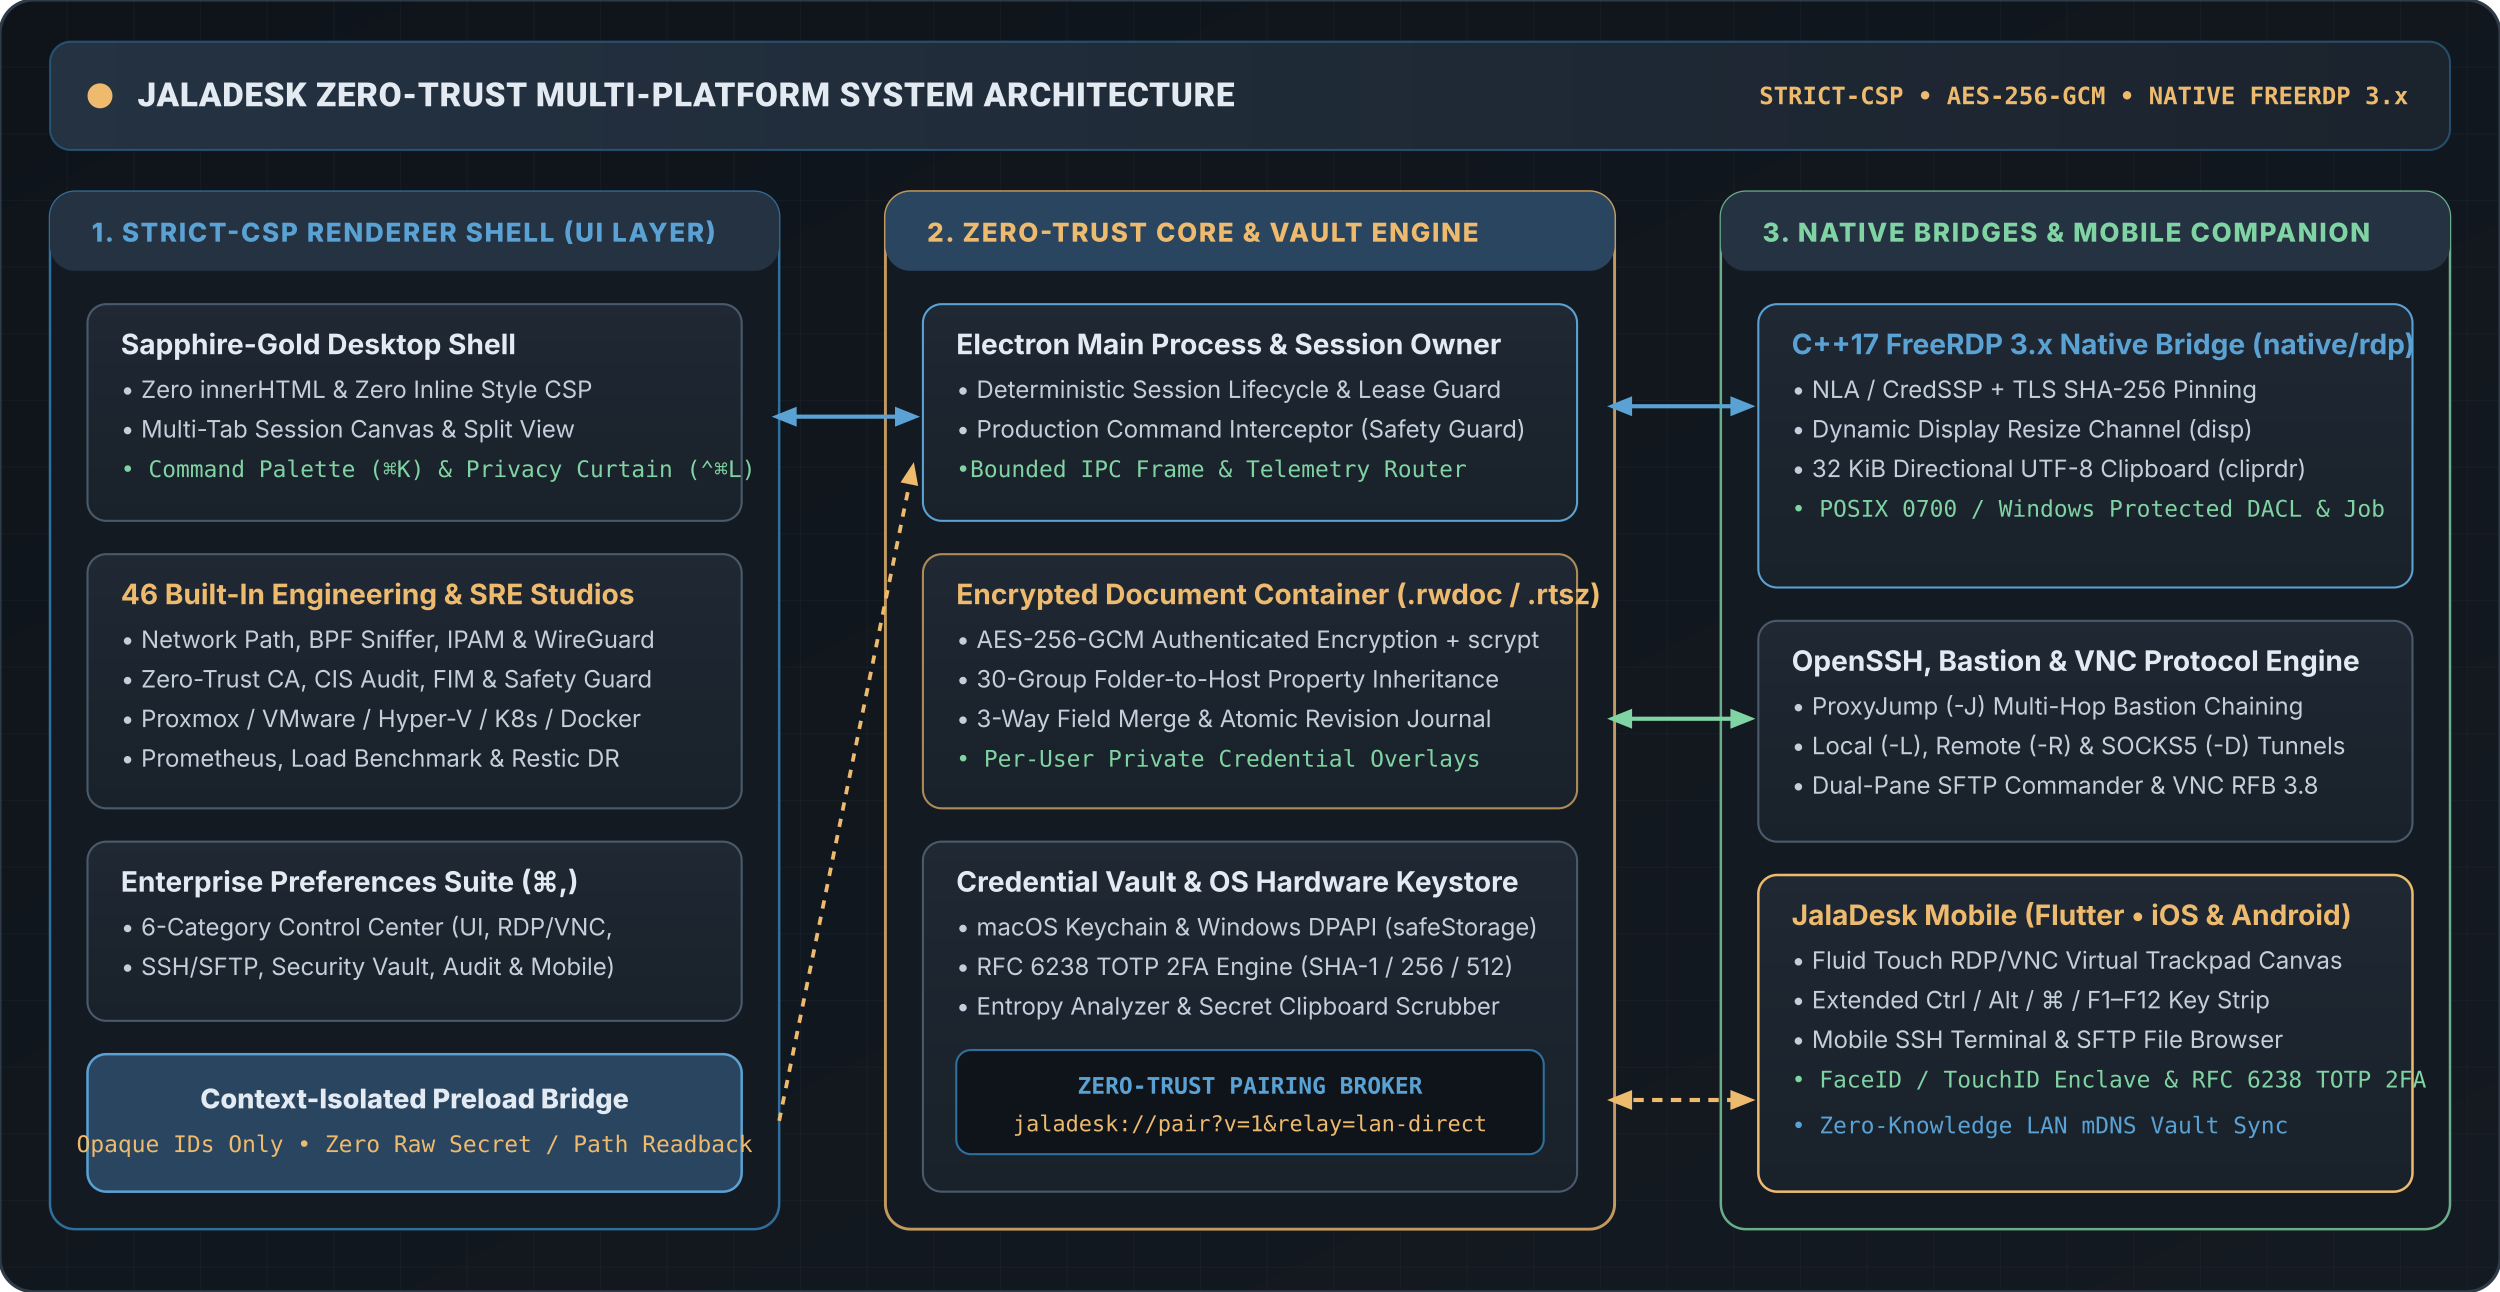
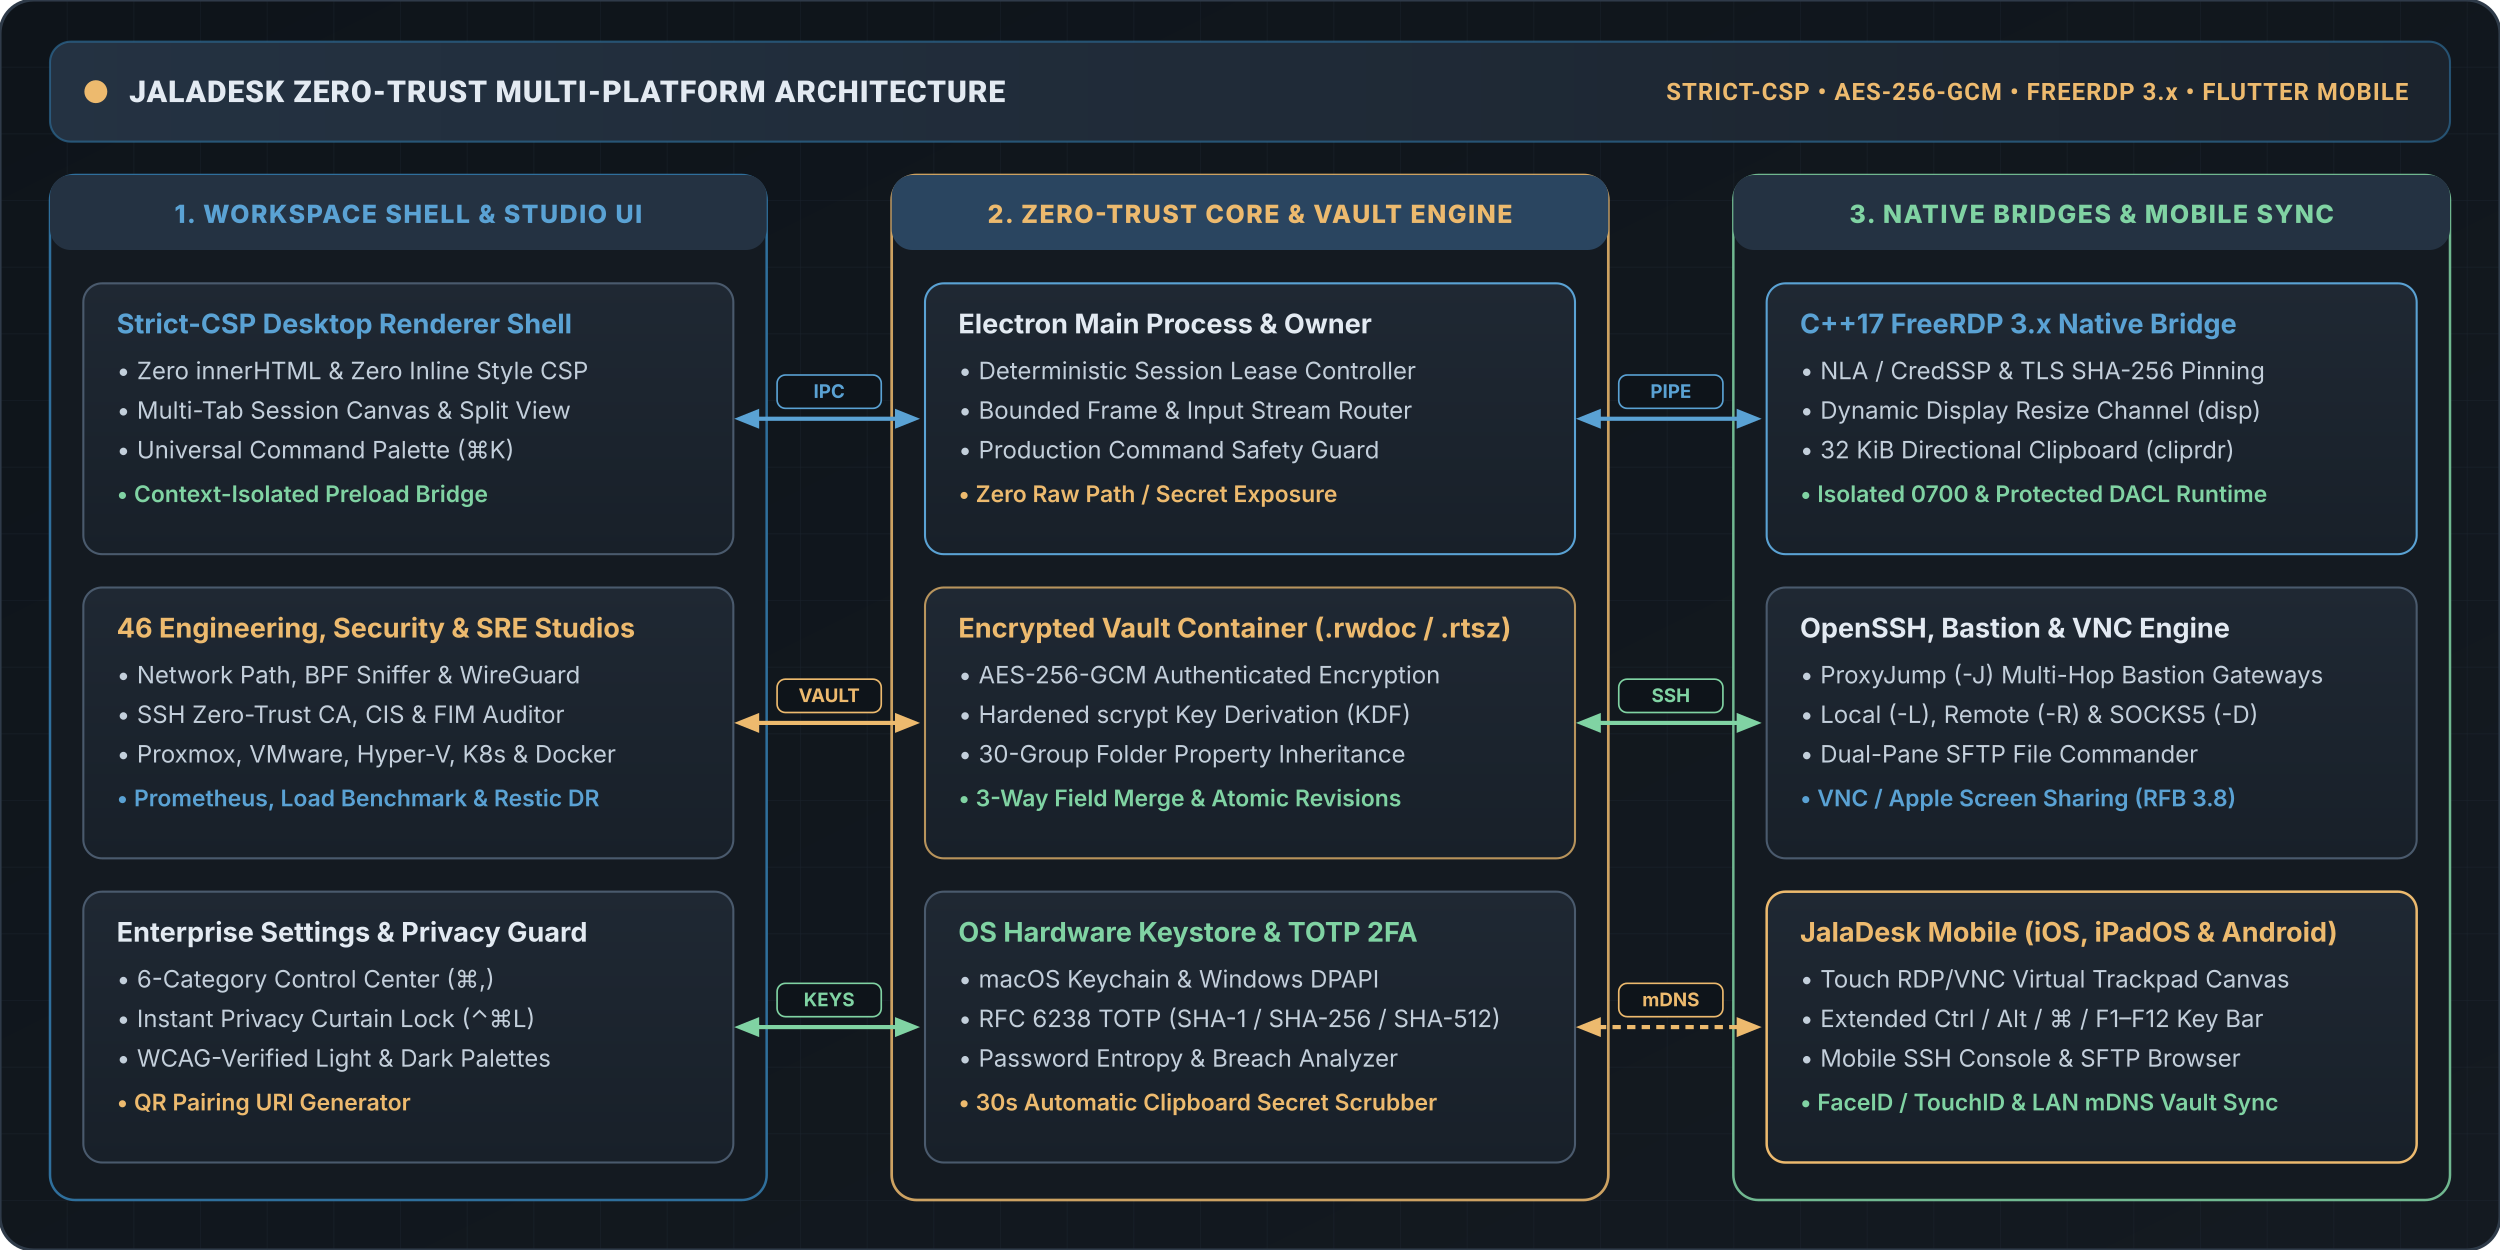
- <svg xmlns="http://www.w3.org/2000/svg" viewBox="0 0 1200 620" width="100%" height="620">
+ <svg xmlns="http://www.w3.org/2000/svg" viewBox="0 0 1200 600" width="100%" height="600">
  <defs>
    <linearGradient id="archBg" x1="0%" y1="0%" x2="100%" y2="100%">
      <stop offset="0%" stop-color="#0E141A" />
      <stop offset="100%" stop-color="#141A21" />
    </linearGradient>
    <linearGradient id="cardGrad" x1="0%" y1="0%" x2="0%" y2="100%">
      <stop offset="0%" stop-color="#1F2833" />
-       <stop offset="100%" stop-color="#19212A" />
+       <stop offset="100%" stop-color="#182029" />
    </linearGradient>
    <linearGradient id="headerBar" x1="0%" y1="0%" x2="100%" y2="0%">
      <stop offset="0%" stop-color="#243242" />
      <stop offset="100%" stop-color="#1B232D" />
    </linearGradient>
    <pattern id="archGrid" width="32" height="32" patternUnits="userSpaceOnUse">
      <path d="M 32 0 L 0 0 0 32" fill="none" stroke="#2F3B49" stroke-width="0.5" stroke-opacity="0.35" />
    </pattern>
    <marker id="arrowSapphire" viewBox="0 0 10 10" refX="7" refY="5" markerWidth="6" markerHeight="6" orient="auto-start-reverse">
      <path d="M 0 1 L 10 5 L 0 9 z" fill="#5AA2D4" />
    </marker>
    <marker id="arrowGold" viewBox="0 0 10 10" refX="7" refY="5" markerWidth="6" markerHeight="6" orient="auto-start-reverse">
      <path d="M 0 1 L 10 5 L 0 9 z" fill="#EDBA6E" />
    </marker>
    <marker id="arrowGreen" viewBox="0 0 10 10" refX="7" refY="5" markerWidth="6" markerHeight="6" orient="auto-start-reverse">
      <path d="M 0 1 L 10 5 L 0 9 z" fill="#80D3A3" />
    </marker>
  </defs>
-   <rect width="1200" height="620" rx="16" fill="url(#archBg)" stroke="#2F3B49" stroke-width="1.5" />
-   <rect width="1200" height="620" rx="16" fill="url(#archGrid)" />
-   <rect x="24" y="20" width="1152" height="52" rx="10" fill="url(#headerBar)" stroke="#2F6F9C" stroke-opacity="0.6" stroke-width="1" />
-   <circle cx="48" cy="46" r="6" fill="#EDBA6E" />
-   <text x="66" y="51" fill="#E3EAF2" font-family="-apple-system, BlinkMacSystemFont, 'Segoe UI', Roboto, sans-serif" font-size="16" font-weight="800" letter-spacing="0.3">
-     JALADESK ZERO-TRUST MULTI-PLATFORM SYSTEM ARCHITECTURE
-   </text>
-   <text x="1156" y="50" text-anchor="end" fill="#EDBA6E" font-family="ui-monospace, SFMono-Regular, Menlo, monospace" font-size="11.5" font-weight="700">
-     STRICT-CSP • AES-256-GCM • NATIVE FREERDP 3.x
-   </text>
-   <rect x="24" y="92" width="350" height="498" rx="12" fill="#141A21" stroke="#2F6F9C" stroke-width="1.2" />
-   <rect x="24" y="92" width="350" height="38" rx="12" fill="#243242" />
-   <text x="44" y="116" fill="#5AA2D4" font-family="-apple-system, BlinkMacSystemFont, 'Segoe UI', sans-serif" font-size="12.5" font-weight="800" letter-spacing="0.8">
-     1. STRICT-CSP RENDERER SHELL (UI LAYER)
-   </text>
-   <rect x="42" y="146" width="314" height="104" rx="9" fill="url(#cardGrad)" stroke="#4A5A6D" stroke-width="1" />
-   <text x="58" y="170" fill="#E3EAF2" font-family="-apple-system, BlinkMacSystemFont, 'Segoe UI', sans-serif" font-size="13.5" font-weight="700">
-     Sapphire-Gold Desktop Shell
-   </text>
-   <text x="58" y="191" fill="#C3CFDB" font-family="-apple-system, BlinkMacSystemFont, 'Segoe UI', sans-serif" font-size="11.5">
+   <rect width="1200" height="600" rx="16" fill="url(#archBg)" stroke="#2F3B49" stroke-width="1.5" />
+   <rect width="1200" height="600" rx="16" fill="url(#archGrid)" />
+   <rect x="24" y="20" width="1152" height="48" rx="10" fill="url(#headerBar)" stroke="#2F6F9C" stroke-opacity="0.65" stroke-width="1" />
+   <circle cx="46" cy="44" r="5.5" fill="#EDBA6E" />
+   <text x="62" y="49" fill="#E3EAF2" font-family="-apple-system, BlinkMacSystemFont, 'Segoe UI', Roboto, sans-serif" font-size="14.5" font-weight="800" letter-spacing="0.4">
+     JALADESK ZERO-TRUST MULTI-PLATFORM ARCHITECTURE
+   </text>
+   <text x="1156" y="48" text-anchor="end" fill="#EDBA6E" font-family="-apple-system, BlinkMacSystemFont, 'Segoe UI', Roboto, sans-serif" font-size="11.5" font-weight="700" letter-spacing="0.5">
+     STRICT-CSP • AES-256-GCM • FREERDP 3.x • FLUTTER MOBILE
+   </text>
+   <rect x="24" y="84" width="344" height="492" rx="12" fill="#141A21" stroke="#2F6F9C" stroke-width="1.2" />
+   <rect x="24" y="84" width="344" height="36" rx="10" fill="#243242" />
+   <text x="196" y="107" text-anchor="middle" fill="#5AA2D4" font-family="-apple-system, BlinkMacSystemFont, 'Segoe UI', sans-serif" font-size="12" font-weight="800" letter-spacing="0.7">
+     1. WORKSPACE SHELL &amp; STUDIO UI
+   </text>
+   <rect x="428" y="84" width="344" height="492" rx="12" fill="#141A21" stroke="#EDBA6E" stroke-opacity="0.85" stroke-width="1.3" />
+   <rect x="428" y="84" width="344" height="36" rx="10" fill="#2A4560" />
+   <text x="600" y="107" text-anchor="middle" fill="#EDBA6E" font-family="-apple-system, BlinkMacSystemFont, 'Segoe UI', sans-serif" font-size="12" font-weight="800" letter-spacing="0.7">
+     2. ZERO-TRUST CORE &amp; VAULT ENGINE
+   </text>
+   <rect x="832" y="84" width="344" height="492" rx="12" fill="#141A21" stroke="#80D3A3" stroke-opacity="0.85" stroke-width="1.2" />
+   <rect x="832" y="84" width="344" height="36" rx="10" fill="#243242" />
+   <text x="1004" y="107" text-anchor="middle" fill="#80D3A3" font-family="-apple-system, BlinkMacSystemFont, 'Segoe UI', sans-serif" font-size="12" font-weight="800" letter-spacing="0.7">
+     3. NATIVE BRIDGES &amp; MOBILE SYNC
+   </text>
+   <rect x="40" y="136" width="312" height="130" rx="9" fill="url(#cardGrad)" stroke="#4A5A6D" stroke-width="1" />
+   <text x="56" y="160" fill="#5AA2D4" font-family="-apple-system, BlinkMacSystemFont, 'Segoe UI', sans-serif" font-size="13" font-weight="700">
+     Strict-CSP Desktop Renderer Shell
+   </text>
+   <text x="56" y="182" fill="#C3CFDB" font-family="-apple-system, BlinkMacSystemFont, 'Segoe UI', sans-serif" font-size="11.5">
    • Zero innerHTML &amp; Zero Inline Style CSP
  </text>
-   <text x="58" y="210" fill="#C3CFDB" font-family="-apple-system, BlinkMacSystemFont, 'Segoe UI', sans-serif" font-size="11.5">
+   <text x="56" y="201" fill="#C3CFDB" font-family="-apple-system, BlinkMacSystemFont, 'Segoe UI', sans-serif" font-size="11.5">
    • Multi-Tab Session Canvas &amp; Split View
  </text>
-   <text x="58" y="229" fill="#80D3A3" font-family="ui-monospace, SFMono-Regular, Menlo, monospace" font-size="11">
-     • Command Palette (⌘K) &amp; Privacy Curtain (⌃⌘L)
-   </text>
-   <rect x="42" y="266" width="314" height="122" rx="9" fill="url(#cardGrad)" stroke="#4A5A6D" stroke-width="1" />
-   <text x="58" y="290" fill="#EDBA6E" font-family="-apple-system, BlinkMacSystemFont, 'Segoe UI', sans-serif" font-size="13.5" font-weight="700">
-     46 Built-In Engineering &amp; SRE Studios
-   </text>
-   <text x="58" y="311" fill="#C3CFDB" font-family="-apple-system, BlinkMacSystemFont, 'Segoe UI', sans-serif" font-size="11.5">
-     • Network Path, BPF Sniffer, IPAM &amp; WireGuard
-   </text>
-   <text x="58" y="330" fill="#C3CFDB" font-family="-apple-system, BlinkMacSystemFont, 'Segoe UI', sans-serif" font-size="11.5">
-     • Zero-Trust CA, CIS Audit, FIM &amp; Safety Guard
-   </text>
-   <text x="58" y="349" fill="#C3CFDB" font-family="-apple-system, BlinkMacSystemFont, 'Segoe UI', sans-serif" font-size="11.5">
-     • Proxmox / VMware / Hyper-V / K8s / Docker
-   </text>
-   <text x="58" y="368" fill="#C3CFDB" font-family="-apple-system, BlinkMacSystemFont, 'Segoe UI', sans-serif" font-size="11.5">
+   <text x="56" y="220" fill="#C3CFDB" font-family="-apple-system, BlinkMacSystemFont, 'Segoe UI', sans-serif" font-size="11.5">
+     • Universal Command Palette (⌘K)
+   </text>
+   <text x="56" y="241" fill="#80D3A3" font-family="-apple-system, BlinkMacSystemFont, 'Segoe UI', sans-serif" font-size="11" font-weight="600">
+     • Context-Isolated Preload Bridge
+   </text>
+   <rect x="444" y="136" width="312" height="130" rx="9" fill="url(#cardGrad)" stroke="#5AA2D4" stroke-width="1" />
+   <text x="460" y="160" fill="#E3EAF2" font-family="-apple-system, BlinkMacSystemFont, 'Segoe UI', sans-serif" font-size="13" font-weight="700">
+     Electron Main Process &amp; Owner
+   </text>
+   <text x="460" y="182" fill="#C3CFDB" font-family="-apple-system, BlinkMacSystemFont, 'Segoe UI', sans-serif" font-size="11.5">
+     • Deterministic Session Lease Controller
+   </text>
+   <text x="460" y="201" fill="#C3CFDB" font-family="-apple-system, BlinkMacSystemFont, 'Segoe UI', sans-serif" font-size="11.5">
+     • Bounded Frame &amp; Input Stream Router
+   </text>
+   <text x="460" y="220" fill="#C3CFDB" font-family="-apple-system, BlinkMacSystemFont, 'Segoe UI', sans-serif" font-size="11.5">
+     • Production Command Safety Guard
+   </text>
+   <text x="460" y="241" fill="#EDBA6E" font-family="-apple-system, BlinkMacSystemFont, 'Segoe UI', sans-serif" font-size="11" font-weight="600">
+     • Zero Raw Path / Secret Exposure
+   </text>
+   <rect x="848" y="136" width="312" height="130" rx="9" fill="url(#cardGrad)" stroke="#5AA2D4" stroke-width="1" />
+   <text x="864" y="160" fill="#5AA2D4" font-family="-apple-system, BlinkMacSystemFont, 'Segoe UI', sans-serif" font-size="13" font-weight="700">
+     C++17 FreeRDP 3.x Native Bridge
+   </text>
+   <text x="864" y="182" fill="#C3CFDB" font-family="-apple-system, BlinkMacSystemFont, 'Segoe UI', sans-serif" font-size="11.5">
+     • NLA / CredSSP &amp; TLS SHA-256 Pinning
+   </text>
+   <text x="864" y="201" fill="#C3CFDB" font-family="-apple-system, BlinkMacSystemFont, 'Segoe UI', sans-serif" font-size="11.5">
+     • Dynamic Display Resize Channel (disp)
+   </text>
+   <text x="864" y="220" fill="#C3CFDB" font-family="-apple-system, BlinkMacSystemFont, 'Segoe UI', sans-serif" font-size="11.5">
+     • 32 KiB Directional Clipboard (cliprdr)
+   </text>
+   <text x="864" y="241" fill="#80D3A3" font-family="-apple-system, BlinkMacSystemFont, 'Segoe UI', sans-serif" font-size="11" font-weight="600">
+     • Isolated 0700 &amp; Protected DACL Runtime
+   </text>
+   <rect x="40" y="282" width="312" height="130" rx="9" fill="url(#cardGrad)" stroke="#4A5A6D" stroke-width="1" />
+   <text x="56" y="306" fill="#EDBA6E" font-family="-apple-system, BlinkMacSystemFont, 'Segoe UI', sans-serif" font-size="13" font-weight="700">
+     46 Engineering, Security &amp; SRE Studios
+   </text>
+   <text x="56" y="328" fill="#C3CFDB" font-family="-apple-system, BlinkMacSystemFont, 'Segoe UI', sans-serif" font-size="11.5">
+     • Network Path, BPF Sniffer &amp; WireGuard
+   </text>
+   <text x="56" y="347" fill="#C3CFDB" font-family="-apple-system, BlinkMacSystemFont, 'Segoe UI', sans-serif" font-size="11.5">
+     • SSH Zero-Trust CA, CIS &amp; FIM Auditor
+   </text>
+   <text x="56" y="366" fill="#C3CFDB" font-family="-apple-system, BlinkMacSystemFont, 'Segoe UI', sans-serif" font-size="11.5">
+     • Proxmox, VMware, Hyper-V, K8s &amp; Docker
+   </text>
+   <text x="56" y="387" fill="#5AA2D4" font-family="-apple-system, BlinkMacSystemFont, 'Segoe UI', sans-serif" font-size="11" font-weight="600">
    • Prometheus, Load Benchmark &amp; Restic DR
  </text>
-   <rect x="42" y="404" width="314" height="86" rx="9" fill="url(#cardGrad)" stroke="#4A5A6D" stroke-width="1" />
-   <text x="58" y="428" fill="#E3EAF2" font-family="-apple-system, BlinkMacSystemFont, 'Segoe UI', sans-serif" font-size="13.5" font-weight="700">
-     Enterprise Preferences Suite (⌘,)
-   </text>
-   <text x="58" y="449" fill="#C3CFDB" font-family="-apple-system, BlinkMacSystemFont, 'Segoe UI', sans-serif" font-size="11.5">
-     • 6-Category Control Center (UI, RDP/VNC,
-   </text>
-   <text x="58" y="468" fill="#C3CFDB" font-family="-apple-system, BlinkMacSystemFont, 'Segoe UI', sans-serif" font-size="11.5">
-     • SSH/SFTP, Security Vault, Audit &amp; Mobile)
-   </text>
-   <rect x="42" y="506" width="314" height="66" rx="9" fill="#2A4560" stroke="#5AA2D4" stroke-width="1.2" />
-   <text x="199" y="532" text-anchor="middle" fill="#E3EAF2" font-family="-apple-system, BlinkMacSystemFont, 'Segoe UI', sans-serif" font-size="13" font-weight="800">
-     Context-Isolated Preload Bridge
-   </text>
-   <text x="199" y="553" text-anchor="middle" fill="#EDBA6E" font-family="ui-monospace, SFMono-Regular, Menlo, monospace" font-size="11">
-     Opaque IDs Only • Zero Raw Secret / Path Readback
-   </text>
-   <rect x="425" y="92" width="350" height="498" rx="12" fill="#141A21" stroke="#EDBA6E" stroke-opacity="0.8" stroke-width="1.4" />
-   <rect x="425" y="92" width="350" height="38" rx="12" fill="#2A4560" />
-   <text x="445" y="116" fill="#EDBA6E" font-family="-apple-system, BlinkMacSystemFont, 'Segoe UI', sans-serif" font-size="12.5" font-weight="800" letter-spacing="0.8">
-     2. ZERO-TRUST CORE &amp; VAULT ENGINE
-   </text>
-   <rect x="443" y="146" width="314" height="104" rx="9" fill="url(#cardGrad)" stroke="#5AA2D4" stroke-width="1" />
-   <text x="459" y="170" fill="#E3EAF2" font-family="-apple-system, BlinkMacSystemFont, 'Segoe UI', sans-serif" font-size="13.5" font-weight="700">
-     Electron Main Process &amp; Session Owner
-   </text>
-   <text x="459" y="191" fill="#C3CFDB" font-family="-apple-system, BlinkMacSystemFont, 'Segoe UI', sans-serif" font-size="11.5">
-     • Deterministic Session Lifecycle &amp; Lease Guard
-   </text>
-   <text x="459" y="210" fill="#C3CFDB" font-family="-apple-system, BlinkMacSystemFont, 'Segoe UI', sans-serif" font-size="11.5">
-     • Production Command Interceptor (Safety Guard)
-   </text>
-   <text x="459" y="229" fill="#80D3A3" font-family="ui-monospace, SFMono-Regular, Menlo, monospace" font-size="11">
-     •Bounded IPC Frame &amp; Telemetry Router
-   </text>
-   <rect x="443" y="266" width="314" height="122" rx="9" fill="url(#cardGrad)" stroke="#EDBA6E" stroke-opacity="0.7" stroke-width="1" />
-   <text x="459" y="290" fill="#EDBA6E" font-family="-apple-system, BlinkMacSystemFont, 'Segoe UI', sans-serif" font-size="13.5" font-weight="700">
-     Encrypted Document Container (.rwdoc / .rtsz)
-   </text>
-   <text x="459" y="311" fill="#C3CFDB" font-family="-apple-system, BlinkMacSystemFont, 'Segoe UI', sans-serif" font-size="11.5">
-     • AES-256-GCM Authenticated Encryption + scrypt
-   </text>
-   <text x="459" y="330" fill="#C3CFDB" font-family="-apple-system, BlinkMacSystemFont, 'Segoe UI', sans-serif" font-size="11.5">
-     • 30-Group Folder-to-Host Property Inheritance
-   </text>
-   <text x="459" y="349" fill="#C3CFDB" font-family="-apple-system, BlinkMacSystemFont, 'Segoe UI', sans-serif" font-size="11.5">
-     • 3-Way Field Merge &amp; Atomic Revision Journal
-   </text>
-   <text x="459" y="368" fill="#80D3A3" font-family="ui-monospace, SFMono-Regular, Menlo, monospace" font-size="11">
-     • Per-User Private Credential Overlays
-   </text>
-   <rect x="443" y="404" width="314" height="168" rx="9" fill="url(#cardGrad)" stroke="#4A5A6D" stroke-width="1" />
-   <text x="459" y="428" fill="#E3EAF2" font-family="-apple-system, BlinkMacSystemFont, 'Segoe UI', sans-serif" font-size="13.5" font-weight="700">
-     Credential Vault &amp; OS Hardware Keystore
-   </text>
-   <text x="459" y="449" fill="#C3CFDB" font-family="-apple-system, BlinkMacSystemFont, 'Segoe UI', sans-serif" font-size="11.5">
-     • macOS Keychain &amp; Windows DPAPI (safeStorage)
-   </text>
-   <text x="459" y="468" fill="#C3CFDB" font-family="-apple-system, BlinkMacSystemFont, 'Segoe UI', sans-serif" font-size="11.5">
-     • RFC 6238 TOTP 2FA Engine (SHA-1 / 256 / 512)
-   </text>
-   <text x="459" y="487" fill="#C3CFDB" font-family="-apple-system, BlinkMacSystemFont, 'Segoe UI', sans-serif" font-size="11.5">
-     • Entropy Analyzer &amp; Secret Clipboard Scrubber
-   </text>
-   <rect x="459" y="504" width="282" height="50" rx="7" fill="#0E141A" stroke="#2F6F9C" stroke-width="1" />
-   <text x="600" y="525" text-anchor="middle" fill="#5AA2D4" font-family="ui-monospace, SFMono-Regular, Menlo, monospace" font-size="11" font-weight="700">
-     ZERO-TRUST PAIRING BROKER
-   </text>
-   <text x="600" y="543" text-anchor="middle" fill="#EDBA6E" font-family="ui-monospace, SFMono-Regular, Menlo, monospace" font-size="10.5">
-     jaladesk://pair?v=1&amp;relay=lan-direct
-   </text>
-   <rect x="826" y="92" width="350" height="498" rx="12" fill="#141A21" stroke="#80D3A3" stroke-opacity="0.8" stroke-width="1.2" />
-   <rect x="826" y="92" width="350" height="38" rx="12" fill="#243242" />
-   <text x="846" y="116" fill="#80D3A3" font-family="-apple-system, BlinkMacSystemFont, 'Segoe UI', sans-serif" font-size="12.5" font-weight="800" letter-spacing="0.8">
-     3. NATIVE BRIDGES &amp; MOBILE COMPANION
-   </text>
-   <rect x="844" y="146" width="314" height="136" rx="9" fill="url(#cardGrad)" stroke="#5AA2D4" stroke-width="1" />
-   <text x="860" y="170" fill="#5AA2D4" font-family="-apple-system, BlinkMacSystemFont, 'Segoe UI', sans-serif" font-size="13.5" font-weight="700">
-     C++17 FreeRDP 3.x Native Bridge (native/rdp)
-   </text>
-   <text x="860" y="191" fill="#C3CFDB" font-family="-apple-system, BlinkMacSystemFont, 'Segoe UI', sans-serif" font-size="11.5">
-     • NLA / CredSSP + TLS SHA-256 Pinning
-   </text>
-   <text x="860" y="210" fill="#C3CFDB" font-family="-apple-system, BlinkMacSystemFont, 'Segoe UI', sans-serif" font-size="11.5">
-     • Dynamic Display Resize Channel (disp)
-   </text>
-   <text x="860" y="229" fill="#C3CFDB" font-family="-apple-system, BlinkMacSystemFont, 'Segoe UI', sans-serif" font-size="11.5">
-     • 32 KiB Directional UTF-8 Clipboard (cliprdr)
-   </text>
-   <text x="860" y="248" fill="#80D3A3" font-family="ui-monospace, SFMono-Regular, Menlo, monospace" font-size="11">
-     • POSIX 0700 / Windows Protected DACL &amp; Job
-   </text>
-   <rect x="844" y="298" width="314" height="106" rx="9" fill="url(#cardGrad)" stroke="#4A5A6D" stroke-width="1" />
-   <text x="860" y="322" fill="#E3EAF2" font-family="-apple-system, BlinkMacSystemFont, 'Segoe UI', sans-serif" font-size="13.5" font-weight="700">
-     OpenSSH, Bastion &amp; VNC Protocol Engine
-   </text>
-   <text x="860" y="343" fill="#C3CFDB" font-family="-apple-system, BlinkMacSystemFont, 'Segoe UI', sans-serif" font-size="11.5">
-     • ProxyJump (-J) Multi-Hop Bastion Chaining
-   </text>
-   <text x="860" y="362" fill="#C3CFDB" font-family="-apple-system, BlinkMacSystemFont, 'Segoe UI', sans-serif" font-size="11.5">
-     • Local (-L), Remote (-R) &amp; SOCKS5 (-D) Tunnels
-   </text>
-   <text x="860" y="381" fill="#C3CFDB" font-family="-apple-system, BlinkMacSystemFont, 'Segoe UI', sans-serif" font-size="11.5">
-     • Dual-Pane SFTP Commander &amp; VNC RFB 3.8
-   </text>
-   <rect x="844" y="420" width="314" height="152" rx="9" fill="url(#cardGrad)" stroke="#EDBA6E" stroke-width="1.2" />
-   <text x="860" y="444" fill="#EDBA6E" font-family="-apple-system, BlinkMacSystemFont, 'Segoe UI', sans-serif" font-size="13.5" font-weight="700">
-     JalaDesk Mobile (Flutter • iOS &amp; Android)
-   </text>
-   <text x="860" y="465" fill="#C3CFDB" font-family="-apple-system, BlinkMacSystemFont, 'Segoe UI', sans-serif" font-size="11.5">
-     • Fluid Touch RDP/VNC Virtual Trackpad Canvas
-   </text>
-   <text x="860" y="484" fill="#C3CFDB" font-family="-apple-system, BlinkMacSystemFont, 'Segoe UI', sans-serif" font-size="11.5">
-     • Extended Ctrl / Alt / ⌘ / F1–F12 Key Strip
-   </text>
-   <text x="860" y="503" fill="#C3CFDB" font-family="-apple-system, BlinkMacSystemFont, 'Segoe UI', sans-serif" font-size="11.5">
-     • Mobile SSH Terminal &amp; SFTP File Browser
-   </text>
-   <text x="860" y="522" fill="#80D3A3" font-family="ui-monospace, SFMono-Regular, Menlo, monospace" font-size="11">
-     • FaceID / TouchID Enclave &amp; RFC 6238 TOTP 2FA
-   </text>
-   <text x="860" y="544" fill="#5AA2D4" font-family="ui-monospace, SFMono-Regular, Menlo, monospace" font-size="11">
-     • Zero-Knowledge LAN mDNS Vault Sync
-   </text>
-   <line x1="374" y1="200" x2="438" y2="200" stroke="#5AA2D4" stroke-width="2" marker-end="url(#arrowSapphire)" marker-start="url(#arrowSapphire)" />
-   <line x1="374" y1="538" x2="438" y2="225" stroke="#EDBA6E" stroke-width="1.8" stroke-dasharray="4,4" marker-end="url(#arrowGold)" />
-   <line x1="775" y1="195" x2="839" y2="195" stroke="#5AA2D4" stroke-width="2" marker-end="url(#arrowSapphire)" marker-start="url(#arrowSapphire)" />
-   <line x1="775" y1="345" x2="839" y2="345" stroke="#80D3A3" stroke-width="2" marker-end="url(#arrowGreen)" marker-start="url(#arrowGreen)" />
-   <line x1="775" y1="528" x2="839" y2="528" stroke="#EDBA6E" stroke-width="2" stroke-dasharray="5,4" marker-end="url(#arrowGold)" marker-start="url(#arrowGold)" />
+   <rect x="444" y="282" width="312" height="130" rx="9" fill="url(#cardGrad)" stroke="#EDBA6E" stroke-opacity="0.75" stroke-width="1" />
+   <text x="460" y="306" fill="#EDBA6E" font-family="-apple-system, BlinkMacSystemFont, 'Segoe UI', sans-serif" font-size="13" font-weight="700">
+     Encrypted Vault Container (.rwdoc / .rtsz)
+   </text>
+   <text x="460" y="328" fill="#C3CFDB" font-family="-apple-system, BlinkMacSystemFont, 'Segoe UI', sans-serif" font-size="11.5">
+     • AES-256-GCM Authenticated Encryption
+   </text>
+   <text x="460" y="347" fill="#C3CFDB" font-family="-apple-system, BlinkMacSystemFont, 'Segoe UI', sans-serif" font-size="11.5">
+     • Hardened scrypt Key Derivation (KDF)
+   </text>
+   <text x="460" y="366" fill="#C3CFDB" font-family="-apple-system, BlinkMacSystemFont, 'Segoe UI', sans-serif" font-size="11.5">
+     • 30-Group Folder Property Inheritance
+   </text>
+   <text x="460" y="387" fill="#80D3A3" font-family="-apple-system, BlinkMacSystemFont, 'Segoe UI', sans-serif" font-size="11" font-weight="600">
+     • 3-Way Field Merge &amp; Atomic Revisions
+   </text>
+   <rect x="848" y="282" width="312" height="130" rx="9" fill="url(#cardGrad)" stroke="#4A5A6D" stroke-width="1" />
+   <text x="864" y="306" fill="#E3EAF2" font-family="-apple-system, BlinkMacSystemFont, 'Segoe UI', sans-serif" font-size="13" font-weight="700">
+     OpenSSH, Bastion &amp; VNC Engine
+   </text>
+   <text x="864" y="328" fill="#C3CFDB" font-family="-apple-system, BlinkMacSystemFont, 'Segoe UI', sans-serif" font-size="11.5">
+     • ProxyJump (-J) Multi-Hop Bastion Gateways
+   </text>
+   <text x="864" y="347" fill="#C3CFDB" font-family="-apple-system, BlinkMacSystemFont, 'Segoe UI', sans-serif" font-size="11.5">
+     • Local (-L), Remote (-R) &amp; SOCKS5 (-D)
+   </text>
+   <text x="864" y="366" fill="#C3CFDB" font-family="-apple-system, BlinkMacSystemFont, 'Segoe UI', sans-serif" font-size="11.5">
+     • Dual-Pane SFTP File Commander
+   </text>
+   <text x="864" y="387" fill="#5AA2D4" font-family="-apple-system, BlinkMacSystemFont, 'Segoe UI', sans-serif" font-size="11" font-weight="600">
+     • VNC / Apple Screen Sharing (RFB 3.8)
+   </text>
+   <rect x="40" y="428" width="312" height="130" rx="9" fill="url(#cardGrad)" stroke="#4A5A6D" stroke-width="1" />
+   <text x="56" y="452" fill="#E3EAF2" font-family="-apple-system, BlinkMacSystemFont, 'Segoe UI', sans-serif" font-size="13" font-weight="700">
+     Enterprise Settings &amp; Privacy Guard
+   </text>
+   <text x="56" y="474" fill="#C3CFDB" font-family="-apple-system, BlinkMacSystemFont, 'Segoe UI', sans-serif" font-size="11.5">
+     • 6-Category Control Center (⌘,)
+   </text>
+   <text x="56" y="493" fill="#C3CFDB" font-family="-apple-system, BlinkMacSystemFont, 'Segoe UI', sans-serif" font-size="11.5">
+     • Instant Privacy Curtain Lock (⌃⌘L)
+   </text>
+   <text x="56" y="512" fill="#C3CFDB" font-family="-apple-system, BlinkMacSystemFont, 'Segoe UI', sans-serif" font-size="11.5">
+     • WCAG-Verified Light &amp; Dark Palettes
+   </text>
+   <text x="56" y="533" fill="#EDBA6E" font-family="-apple-system, BlinkMacSystemFont, 'Segoe UI', sans-serif" font-size="11" font-weight="600">
+     • QR Pairing URI Generator
+   </text>
+   <rect x="444" y="428" width="312" height="130" rx="9" fill="url(#cardGrad)" stroke="#4A5A6D" stroke-width="1" />
+   <text x="460" y="452" fill="#80D3A3" font-family="-apple-system, BlinkMacSystemFont, 'Segoe UI', sans-serif" font-size="13" font-weight="700">
+     OS Hardware Keystore &amp; TOTP 2FA
+   </text>
+   <text x="460" y="474" fill="#C3CFDB" font-family="-apple-system, BlinkMacSystemFont, 'Segoe UI', sans-serif" font-size="11.5">
+     • macOS Keychain &amp; Windows DPAPI
+   </text>
+   <text x="460" y="493" fill="#C3CFDB" font-family="-apple-system, BlinkMacSystemFont, 'Segoe UI', sans-serif" font-size="11.5">
+     • RFC 6238 TOTP (SHA-1 / SHA-256 / SHA-512)
+   </text>
+   <text x="460" y="512" fill="#C3CFDB" font-family="-apple-system, BlinkMacSystemFont, 'Segoe UI', sans-serif" font-size="11.5">
+     • Password Entropy &amp; Breach Analyzer
+   </text>
+   <text x="460" y="533" fill="#EDBA6E" font-family="-apple-system, BlinkMacSystemFont, 'Segoe UI', sans-serif" font-size="11" font-weight="600">
+     • 30s Automatic Clipboard Secret Scrubber
+   </text>
+   <rect x="848" y="428" width="312" height="130" rx="9" fill="url(#cardGrad)" stroke="#EDBA6E" stroke-width="1.2" />
+   <text x="864" y="452" fill="#EDBA6E" font-family="-apple-system, BlinkMacSystemFont, 'Segoe UI', sans-serif" font-size="13" font-weight="700">
+     JalaDesk Mobile (iOS, iPadOS &amp; Android)
+   </text>
+   <text x="864" y="474" fill="#C3CFDB" font-family="-apple-system, BlinkMacSystemFont, 'Segoe UI', sans-serif" font-size="11.5">
+     • Touch RDP/VNC Virtual Trackpad Canvas
+   </text>
+   <text x="864" y="493" fill="#C3CFDB" font-family="-apple-system, BlinkMacSystemFont, 'Segoe UI', sans-serif" font-size="11.5">
+     • Extended Ctrl / Alt / ⌘ / F1–F12 Key Bar
+   </text>
+   <text x="864" y="512" fill="#C3CFDB" font-family="-apple-system, BlinkMacSystemFont, 'Segoe UI', sans-serif" font-size="11.5">
+     • Mobile SSH Console &amp; SFTP Browser
+   </text>
+   <text x="864" y="533" fill="#80D3A3" font-family="-apple-system, BlinkMacSystemFont, 'Segoe UI', sans-serif" font-size="11" font-weight="600">
+     • FaceID / TouchID &amp; LAN mDNS Vault Sync
+   </text>
+   <line x1="356" y1="201" x2="438" y2="201" stroke="#5AA2D4" stroke-width="2" marker-start="url(#arrowSapphire)" marker-end="url(#arrowSapphire)" />
+   <rect x="373" y="180" width="50" height="16" rx="4" fill="#0E141A" stroke="#5AA2D4" stroke-width="0.8" />
+   <text x="398" y="191" text-anchor="middle" fill="#5AA2D4" font-family="-apple-system, BlinkMacSystemFont, sans-serif" font-size="9" font-weight="700">IPC</text>
+   <line x1="760" y1="201" x2="842" y2="201" stroke="#5AA2D4" stroke-width="2" marker-start="url(#arrowSapphire)" marker-end="url(#arrowSapphire)" />
+   <rect x="777" y="180" width="50" height="16" rx="4" fill="#0E141A" stroke="#5AA2D4" stroke-width="0.8" />
+   <text x="802" y="191" text-anchor="middle" fill="#5AA2D4" font-family="-apple-system, BlinkMacSystemFont, sans-serif" font-size="9" font-weight="700">PIPE</text>
+   <line x1="356" y1="347" x2="438" y2="347" stroke="#EDBA6E" stroke-width="2" marker-start="url(#arrowGold)" marker-end="url(#arrowGold)" />
+   <rect x="373" y="326" width="50" height="16" rx="4" fill="#0E141A" stroke="#EDBA6E" stroke-width="0.8" />
+   <text x="398" y="337" text-anchor="middle" fill="#EDBA6E" font-family="-apple-system, BlinkMacSystemFont, sans-serif" font-size="9" font-weight="700">VAULT</text>
+   <line x1="760" y1="347" x2="842" y2="347" stroke="#80D3A3" stroke-width="2" marker-start="url(#arrowGreen)" marker-end="url(#arrowGreen)" />
+   <rect x="777" y="326" width="50" height="16" rx="4" fill="#0E141A" stroke="#80D3A3" stroke-width="0.8" />
+   <text x="802" y="337" text-anchor="middle" fill="#80D3A3" font-family="-apple-system, BlinkMacSystemFont, sans-serif" font-size="9" font-weight="700">SSH</text>
+   <line x1="356" y1="493" x2="438" y2="493" stroke="#80D3A3" stroke-width="2" marker-start="url(#arrowGreen)" marker-end="url(#arrowGreen)" />
+   <rect x="373" y="472" width="50" height="16" rx="4" fill="#0E141A" stroke="#80D3A3" stroke-width="0.8" />
+   <text x="398" y="483" text-anchor="middle" fill="#80D3A3" font-family="-apple-system, BlinkMacSystemFont, sans-serif" font-size="9" font-weight="700">KEYS</text>
+   <line x1="760" y1="493" x2="842" y2="493" stroke="#EDBA6E" stroke-width="2" stroke-dasharray="4,3" marker-start="url(#arrowGold)" marker-end="url(#arrowGold)" />
+   <rect x="777" y="472" width="50" height="16" rx="4" fill="#0E141A" stroke="#EDBA6E" stroke-width="0.8" />
+   <text x="802" y="483" text-anchor="middle" fill="#EDBA6E" font-family="-apple-system, BlinkMacSystemFont, sans-serif" font-size="9" font-weight="700">mDNS</text>
</svg>
